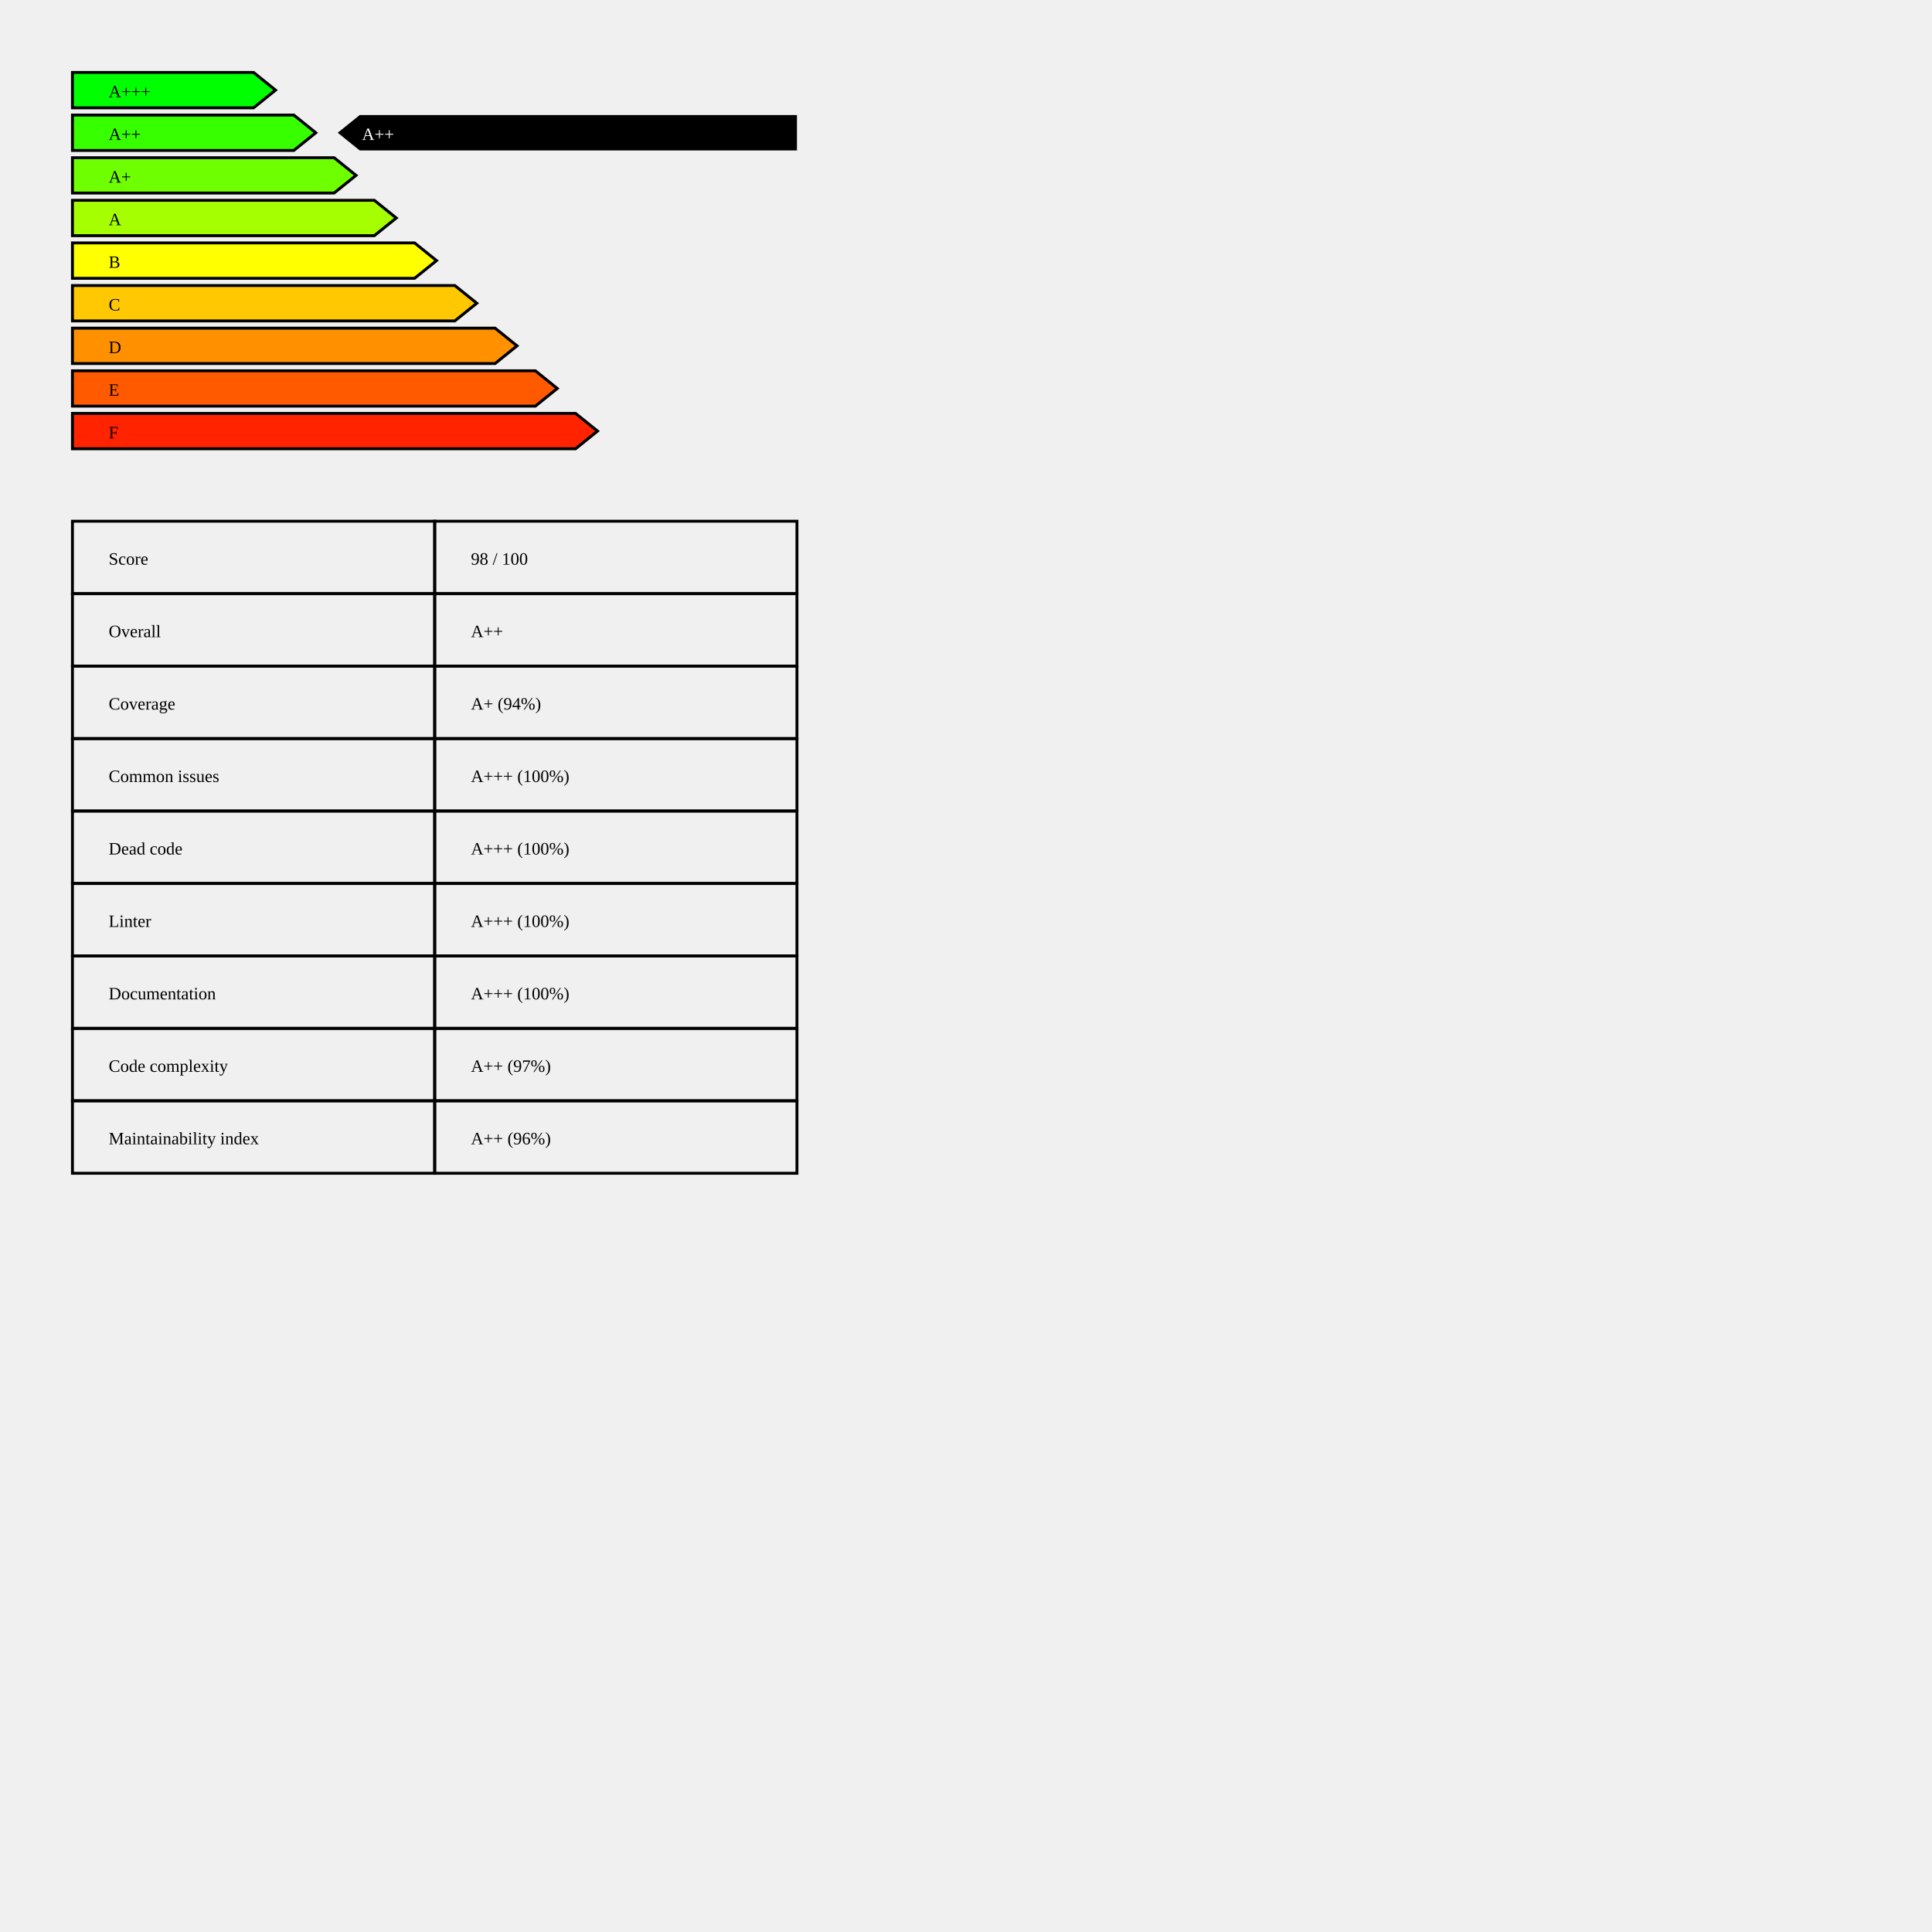
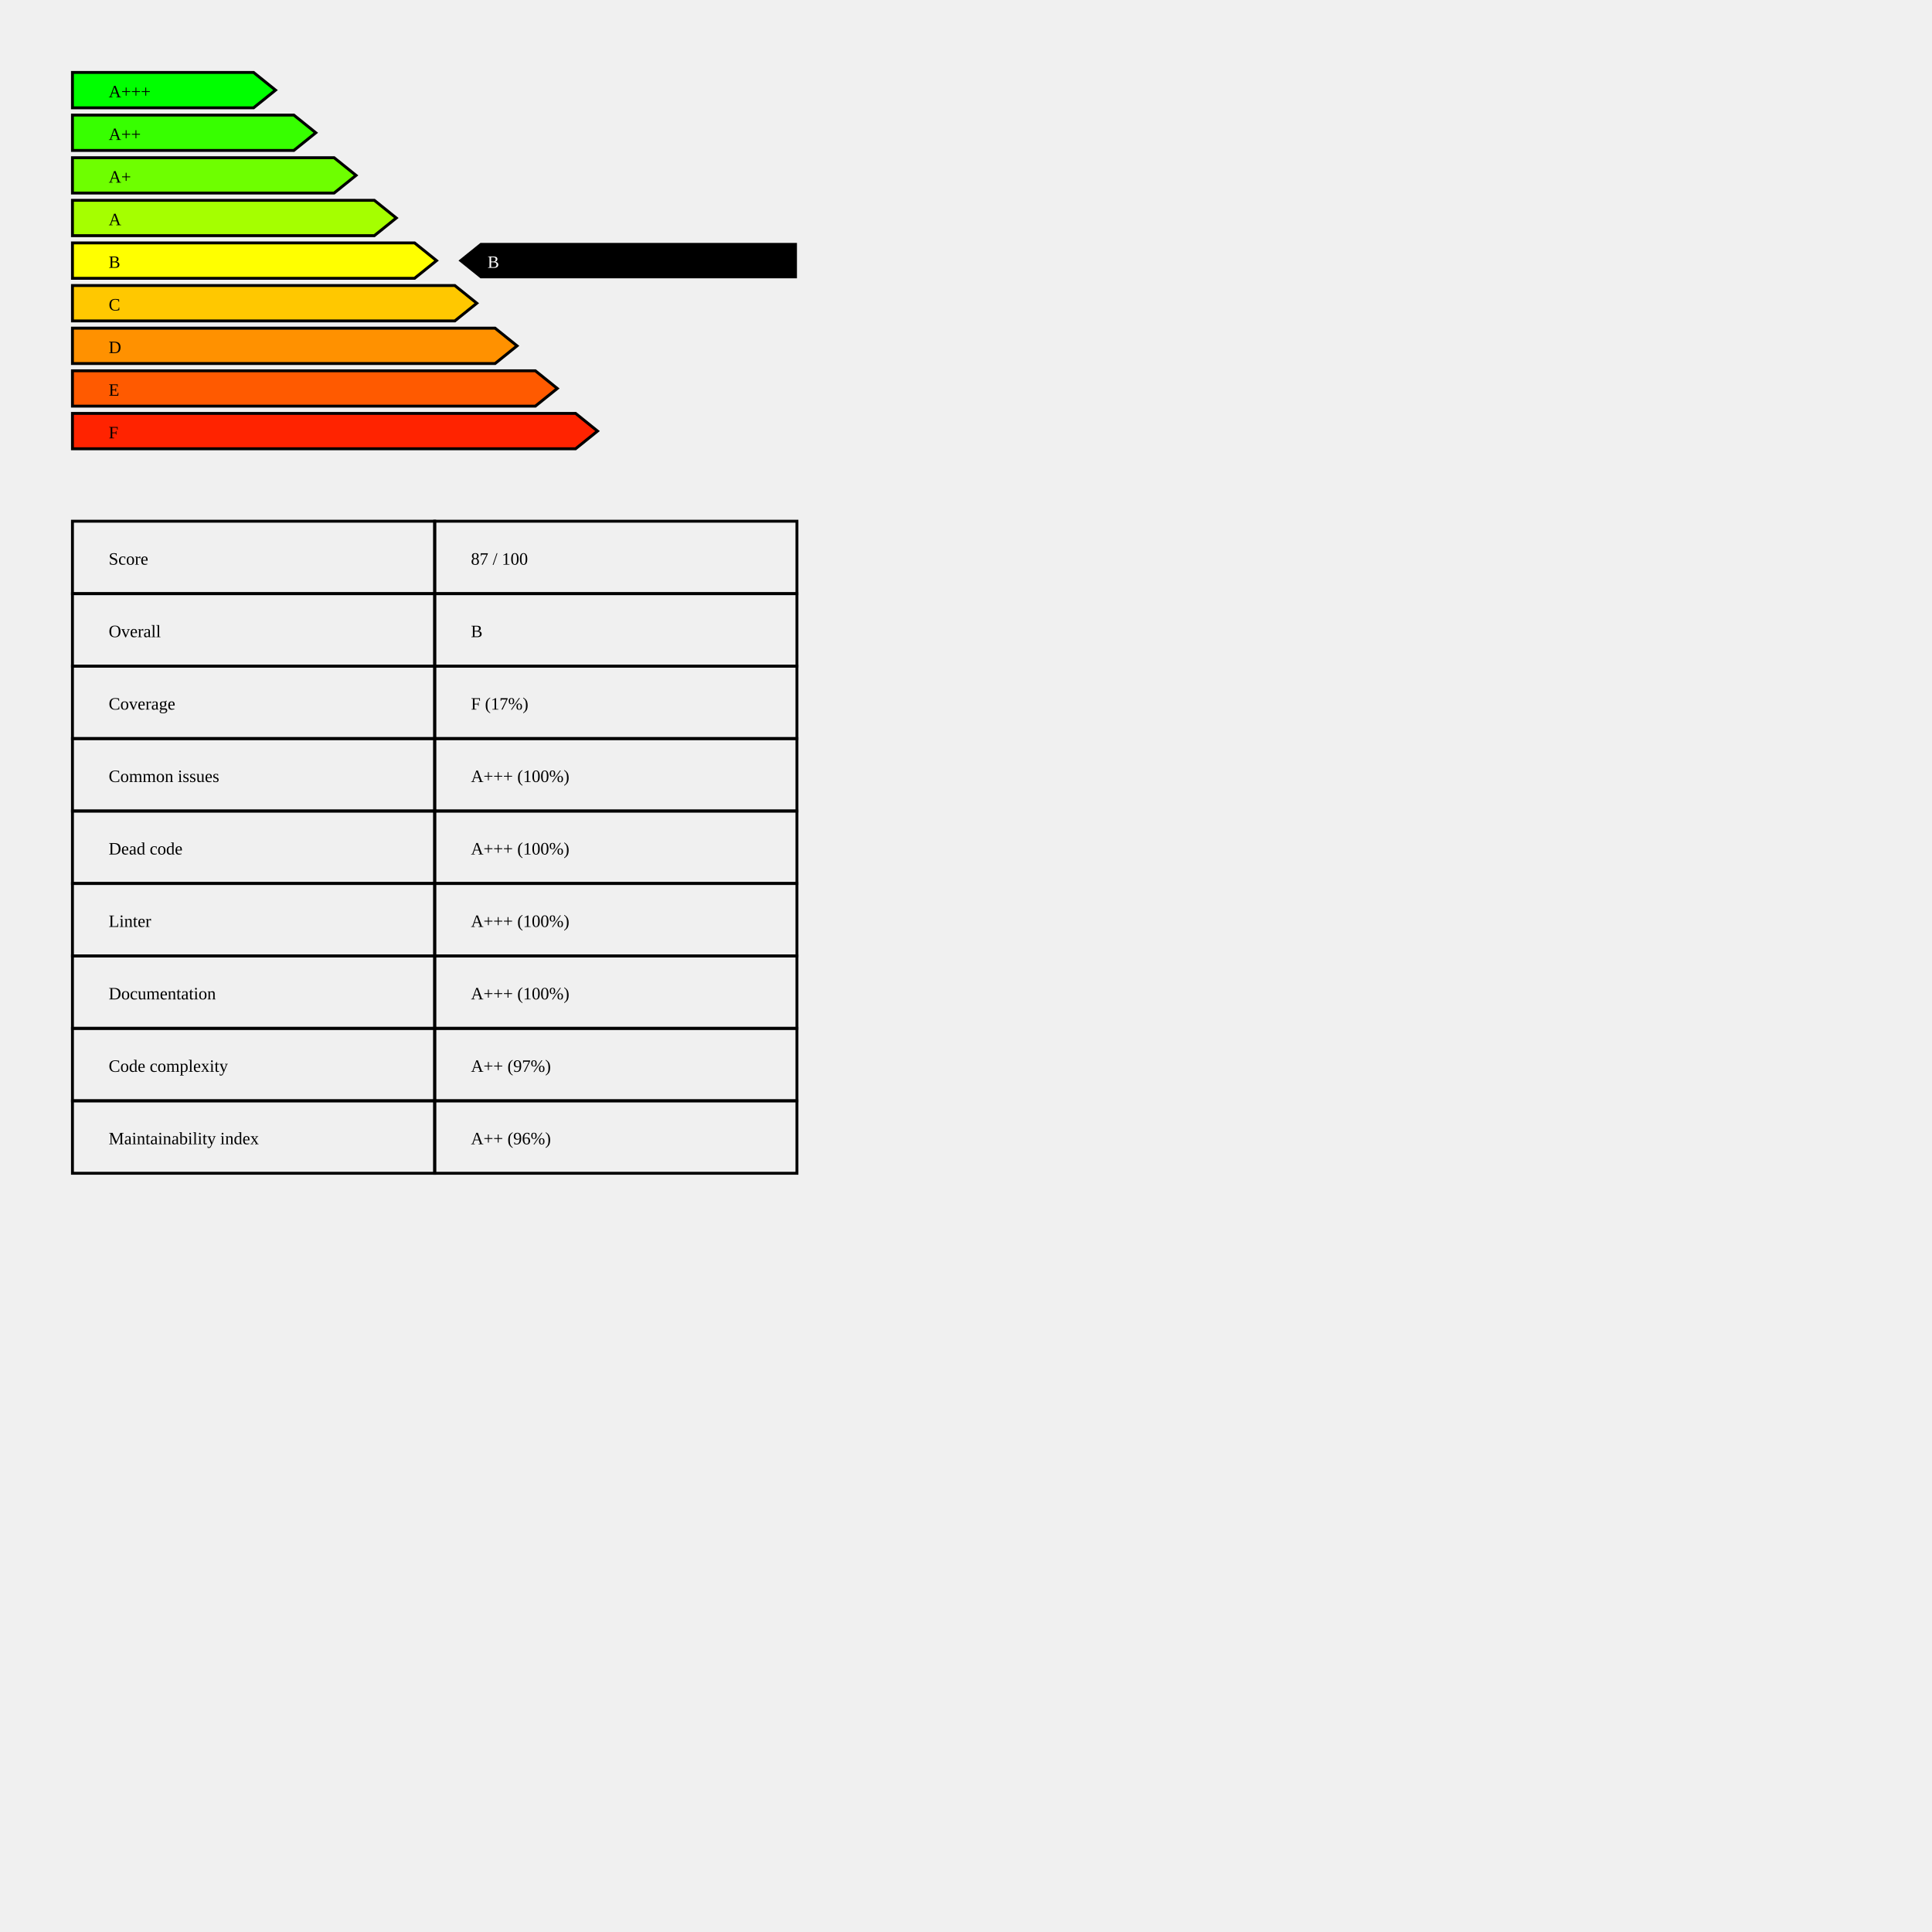
<svg xmlns="http://www.w3.org/2000/svg" baseProfile="full" height="1000pt" version="1.1" width="1000pt">
  <defs />
  <polygon points="50,50.0 175.0,50.0 190.152,62.206 175.0,74.412 50,74.412 50,50.0" style="fill:rgb(0 255 0);stroke:black;stroke-width:2;" />
  <text x="75.0" y="67.206">A+++</text>
  <polygon points="50,79.412 202.778,79.412 217.929,91.618 202.778,103.824 50,103.824 50,79.412" style="fill:rgb(55 255 0);stroke:black;stroke-width:2;" />
  <text x="75.0" y="96.618">A++</text>
  <polygon points="50,108.824 230.556,108.824 245.707,121.029 230.556,133.235 50,133.235 50,108.824" style="fill:rgb(110 255 0);stroke:black;stroke-width:2;" />
  <text x="75.0" y="126.029">A+</text>
  <polygon points="50,138.235 258.333,138.235 273.485,150.441 258.333,162.647 50,162.647 50,138.235" style="fill:rgb(165 255 0);stroke:black;stroke-width:2;" />
  <text x="75.0" y="155.441">A</text>
  <polygon points="50,167.647 286.111,167.647 301.263,179.853 286.111,192.059 50,192.059 50,167.647" style="fill:rgb(255 255 0);stroke:black;stroke-width:2;" />
  <text x="75.0" y="184.853">B</text>
  <polygon points="50,197.059 313.889,197.059 329.04,209.265 313.889,221.471 50,221.471 50,197.059" style="fill:rgb(255 200 0);stroke:black;stroke-width:2;" />
  <text x="75.0" y="214.265">C</text>
  <polygon points="50,226.471 341.667,226.471 356.818,238.676 341.667,250.882 50,250.882 50,226.471" style="fill:rgb(255 145 0);stroke:black;stroke-width:2;" />
  <text x="75.0" y="243.676">D</text>
  <polygon points="50,255.882 369.444,255.882 384.596,268.088 369.444,280.294 50,280.294 50,255.882" style="fill:rgb(255 90 0);stroke:black;stroke-width:2;" />
  <text x="75.0" y="273.088">E</text>
  <polygon points="50,285.294 397.222,285.294 412.374,297.5 397.222,309.706 50,309.706 50,285.294" style="fill:rgb(255 35 0);stroke:black;stroke-width:2;" />
  <text x="75.0" y="302.5">F</text>
-   <polygon points="248.232,79.412 233.081,91.618 248.232,103.824 550,103.824 550,79.412" style="fill:black;" />
-   <text fill="white" x="249.798" y="96.618">A++</text>
+   <polygon points="331.566,167.647 316.414,179.853 331.566,192.059 550,192.059 550,167.647" style="fill:black;" />
+   <text fill="white" x="336.465" y="184.853">B</text>
  <text x="75.0" y="389.706">Score</text>
-   <text x="325.0" y="389.706">98 / 100</text>
+   <text x="325.0" y="389.706">87 / 100</text>
  <polygon points="50,359.706 300,359.706 300,409.706 50,409.706 50,359.706" style="fill:none; stroke:black;stroke-width:2;" />
  <polygon points="300,359.706 550,359.706 550,409.706 300,409.706 300,359.706" style="fill:none; stroke:black;stroke-width:2;" />
  <text x="75.0" y="439.706">Overall</text>
-   <text x="325.0" y="439.706">A++</text>
+   <text x="325.0" y="439.706">B</text>
  <polygon points="50,409.706 300,409.706 300,459.706 50,459.706 50,409.706" style="fill:none; stroke:black;stroke-width:2;" />
  <polygon points="300,409.706 550,409.706 550,459.706 300,459.706 300,409.706" style="fill:none; stroke:black;stroke-width:2;" />
  <text x="75.0" y="489.706">Coverage</text>
-   <text x="325.0" y="489.706">A+  (94%)</text>
+   <text x="325.0" y="489.706">F  (17%)</text>
  <polygon points="50,459.706 300,459.706 300,509.706 50,509.706 50,459.706" style="fill:none; stroke:black;stroke-width:2;" />
  <polygon points="300,459.706 550,459.706 550,509.706 300,509.706 300,459.706" style="fill:none; stroke:black;stroke-width:2;" />
  <text x="75.0" y="539.706">Common issues</text>
  <text x="325.0" y="539.706">A+++  (100%)</text>
  <polygon points="50,509.706 300,509.706 300,559.706 50,559.706 50,509.706" style="fill:none; stroke:black;stroke-width:2;" />
  <polygon points="300,509.706 550,509.706 550,559.706 300,559.706 300,509.706" style="fill:none; stroke:black;stroke-width:2;" />
  <text x="75.0" y="589.706">Dead code</text>
  <text x="325.0" y="589.706">A+++  (100%)</text>
  <polygon points="50,559.706 300,559.706 300,609.706 50,609.706 50,559.706" style="fill:none; stroke:black;stroke-width:2;" />
  <polygon points="300,559.706 550,559.706 550,609.706 300,609.706 300,559.706" style="fill:none; stroke:black;stroke-width:2;" />
  <text x="75.0" y="639.706">Linter</text>
  <text x="325.0" y="639.706">A+++  (100%)</text>
  <polygon points="50,609.706 300,609.706 300,659.706 50,659.706 50,609.706" style="fill:none; stroke:black;stroke-width:2;" />
  <polygon points="300,609.706 550,609.706 550,659.706 300,659.706 300,609.706" style="fill:none; stroke:black;stroke-width:2;" />
  <text x="75.0" y="689.706">Documentation</text>
  <text x="325.0" y="689.706">A+++  (100%)</text>
  <polygon points="50,659.706 300,659.706 300,709.706 50,709.706 50,659.706" style="fill:none; stroke:black;stroke-width:2;" />
  <polygon points="300,659.706 550,659.706 550,709.706 300,709.706 300,659.706" style="fill:none; stroke:black;stroke-width:2;" />
  <text x="75.0" y="739.706">Code complexity</text>
  <text x="325.0" y="739.706">A++  (97%)</text>
  <polygon points="50,709.706 300,709.706 300,759.706 50,759.706 50,709.706" style="fill:none; stroke:black;stroke-width:2;" />
  <polygon points="300,709.706 550,709.706 550,759.706 300,759.706 300,709.706" style="fill:none; stroke:black;stroke-width:2;" />
  <text x="75.0" y="789.706">Maintainability index</text>
  <text x="325.0" y="789.706">A++  (96%)</text>
  <polygon points="50,759.706 300,759.706 300,809.706 50,809.706 50,759.706" style="fill:none; stroke:black;stroke-width:2;" />
  <polygon points="300,759.706 550,759.706 550,809.706 300,809.706 300,759.706" style="fill:none; stroke:black;stroke-width:2;" />
</svg>
